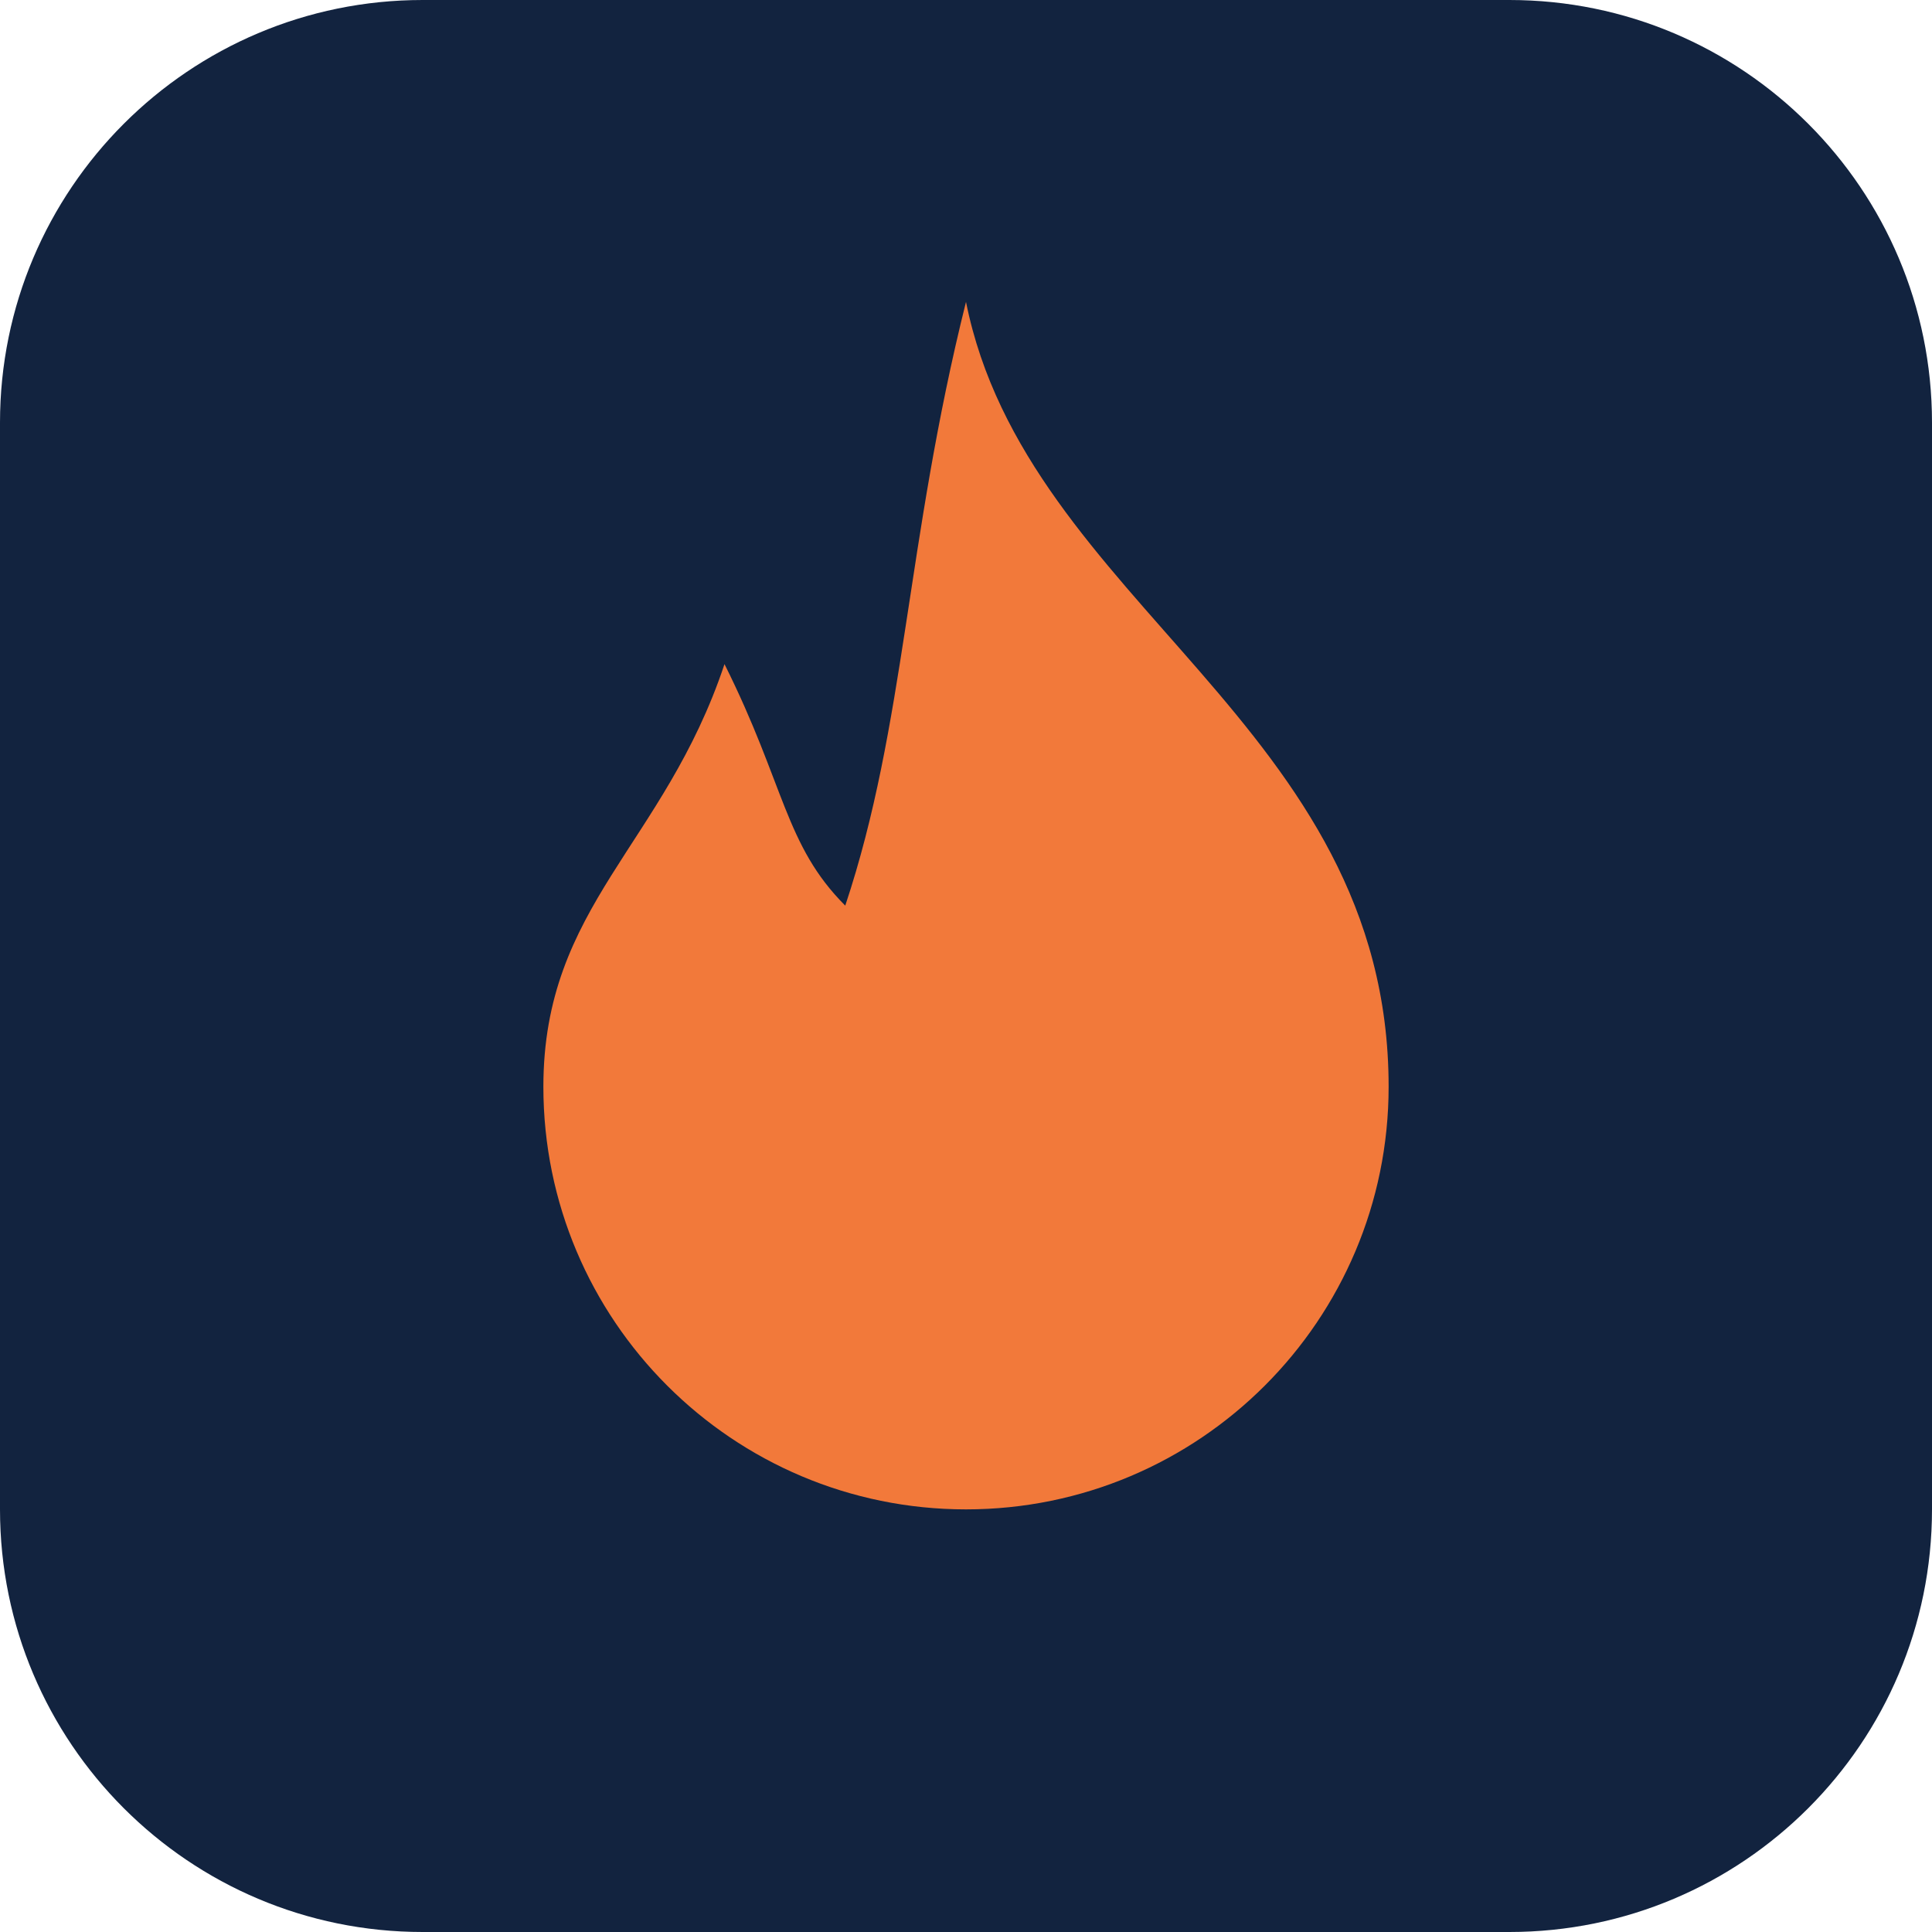
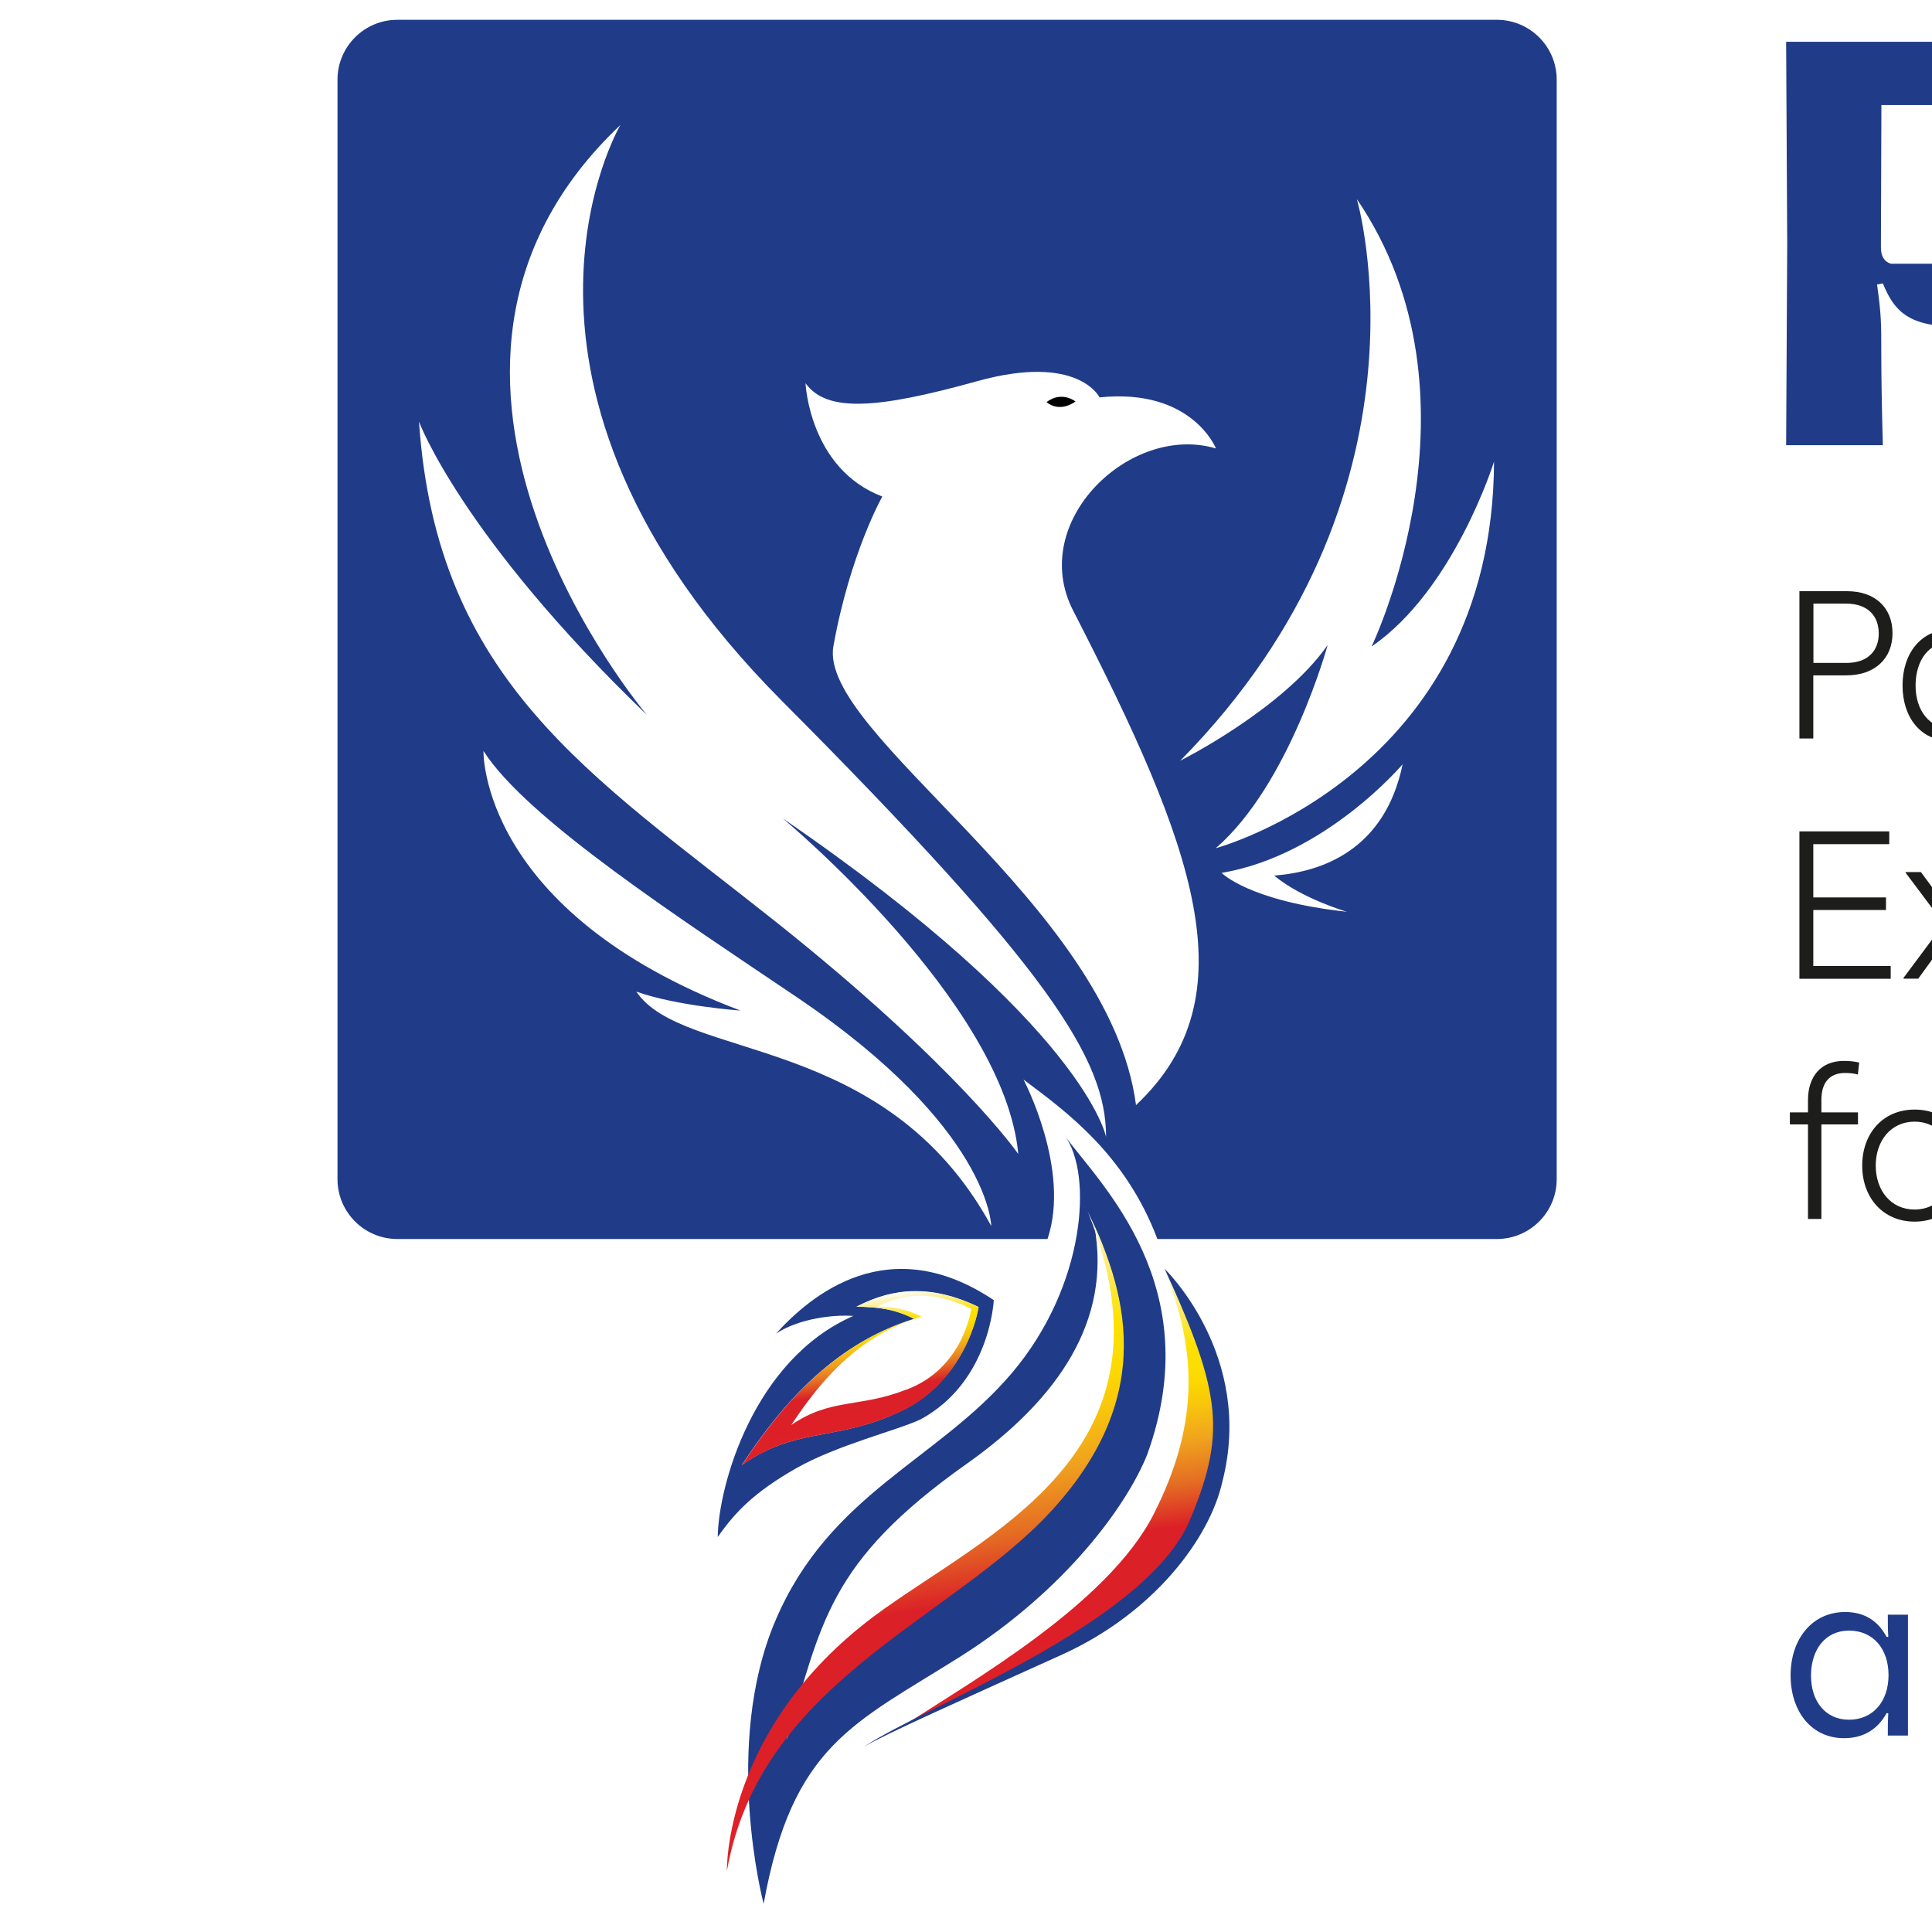
- <svg xmlns="http://www.w3.org/2000/svg" viewBox="0 0 32 32">
-   <rect width="32" height="32" rx="7" fill="#12233f" />
-   <path d="M16 5c1 5 7 7 7 13a7 7 0 0 1-14 0c0-3 2-4 3-7 1 2 1 3 2 4 1-3 1-6 2-10z" fill="#f2793a" />
+ <svg xmlns="http://www.w3.org/2000/svg" xmlns:xlink="http://www.w3.org/1999/xlink" version="1.1" viewBox="58 83 160 160">
+   <defs>
+     <style>
+       .st0 {
+         fill: url(#Dégradé_sans_nom_32);
+       }
+ 
+       .st1 {
+         fill: url(#Dégradé_sans_nom_31);
+       }
+ 
+       .st2 {
+         fill: url(#Dégradé_sans_nom_3);
+       }
+ 
+       .st3, .st4 {
+         display: none;
+       }
+ 
+       .st5 {
+         fill: #1d1d1b;
+       }
+ 
+       .st4 {
+         fill: none;
+       }
+ 
+       .st6 {
+         fill: #203c88;
+       }
+     </style>
+     <linearGradient id="Dégradé_sans_nom_3" data-name="Dégradé sans nom 3" x1="143.12" y1="189.66" x2="147.91" y2="223.71" gradientUnits="userSpaceOnUse">
+       <stop offset="0" stop-color="#fff" />
+       <stop offset=".04" stop-color="#fbf5bc" />
+       <stop offset=".08" stop-color="#ffee81" />
+       <stop offset=".12" stop-color="#fce954" />
+       <stop offset=".15" stop-color="#fce528" />
+       <stop offset=".19" stop-color="#fde104" />
+       <stop offset=".22" stop-color="#fbdf03" />
+       <stop offset=".24" stop-color="#fcde04" />
+       <stop offset=".28" stop-color="#fcd800" />
+       <stop offset=".34" stop-color="#f8c40e" />
+       <stop offset=".42" stop-color="#f0a11e" />
+       <stop offset=".52" stop-color="#e46b23" />
+       <stop offset=".62" stop-color="#db2027" />
+       <stop offset="1" stop-color="#df2027" />
+     </linearGradient>
+     <linearGradient id="Dégradé_sans_nom_31" data-name="Dégradé sans nom 3" x1="128.23" y1="190.63" x2="129.95" y2="202.86" xlink:href="#Dégradé_sans_nom_3" />
+     <linearGradient id="Dégradé_sans_nom_32" data-name="Dégradé sans nom 3" x1="129.57" y1="186.62" x2="138" y2="234.44" xlink:href="#Dégradé_sans_nom_3" />
+   </defs>
+   <g id="Calque_2" class="st3">
+     <rect class="st6" x="512.13" y="-25.66" width="535.15" height="353.36" />
+   </g>
+   <g id="Calque_1">
+     <rect class="st4" x="1.41" y="-4.28" width="500" height="300.5" />
+     <g>
+       <g>
+         <path class="st5" d="M207.03,131.96h3.94c2.33,0,3.76,1.38,3.76,3.48s-1.47,3.49-3.82,3.49h-2.74v5.23h-1.15v-12.2ZM210.92,137.9c1.76,0,2.67-1,2.67-2.44s-.9-2.47-2.69-2.47h-2.72v4.91h2.74Z" />
+         <path class="st5" d="M215.56,139.77c0-2.67,1.54-4.64,3.99-4.64,1.47,0,2.54.65,3.19,1.97l.11-.02c-.02-.63-.02-1.07-.02-1.76h1.09v8.83h-1.09c0-.66,0-1.13.02-1.79h-.11c-.66,1.31-1.81,1.99-3.26,1.99-2.44,0-3.92-1.97-3.92-4.59ZM222.88,139.75c0-2.15-1.22-3.62-3.19-3.62s-3.05,1.58-3.05,3.65,1.16,3.58,3.05,3.58,3.19-1.47,3.19-3.62Z" />
+         <path class="st5" d="M227.29,136.33h-1.49v-1h1.49v-2.47h1.11v2.47h2.29v1h-2.29v7.83h-1.11v-7.83Z" />
+         <path class="st5" d="M231.89,133.07c0-.48.34-.82.86-.82s.86.34.86.82-.36.84-.86.84-.86-.34-.86-.84ZM232.19,135.32h1.11v8.83h-1.11v-8.83Z" />
+         <path class="st5" d="M235.29,139.73c0-2.69,1.67-4.64,4.19-4.64s3.92,1.83,3.92,4.42c0,.13,0,.23-.02.38h-7.02c.07,2.01,1.24,3.48,3.14,3.48,1.27,0,2.19-.59,2.78-1.7l.93.47c-.79,1.5-2.04,2.24-3.73,2.24-2.54,0-4.19-1.95-4.19-4.64ZM242.33,139c-.16-1.72-1.09-2.92-2.85-2.92s-2.83,1.2-3.06,2.92h5.91Z" />
+         <path class="st5" d="M245.19,135.32h1.09c0,.63,0,1.07-.02,1.68h.11c.57-1.2,1.61-1.9,2.96-1.9,2.22,0,3.22,1.5,3.22,3.69v5.36h-1.11v-5.14c0-1.79-.81-2.9-2.49-2.9s-2.65,1.33-2.65,2.96v5.09h-1.11v-8.83Z" />
+         <path class="st5" d="M255.44,136.33h-1.49v-1h1.49v-2.47h1.11v2.47h2.29v1h-2.29v7.83h-1.11v-7.83Z" />
+         <path class="st5" d="M264.39,131.96h1.15v5.36h7.24v-5.36h1.13v12.2h-1.13v-5.79h-7.24v5.79h-1.15v-12.2Z" />
+         <path class="st5" d="M276.07,139.73c0-2.69,1.67-4.64,4.19-4.64s3.92,1.83,3.92,4.42c0,.13,0,.23-.02.38h-7.02c.07,2.01,1.24,3.48,3.14,3.48,1.27,0,2.19-.59,2.78-1.7l.93.47c-.79,1.5-2.04,2.24-3.73,2.24-2.54,0-4.19-1.95-4.19-4.64ZM283.11,139c-.16-1.72-1.09-2.92-2.85-2.92s-2.83,1.2-3.06,2.92h5.91Z" />
+         <path class="st5" d="M285.54,139.77c0-2.67,1.54-4.64,3.99-4.64,1.47,0,2.54.65,3.19,1.97l.11-.02c-.02-.63-.02-1.07-.02-1.76h1.09v8.83h-1.09c0-.66,0-1.13.02-1.79h-.11c-.66,1.31-1.81,1.99-3.26,1.99-2.44,0-3.92-1.97-3.92-4.59ZM292.87,139.75c0-2.15-1.22-3.62-3.19-3.62s-3.05,1.58-3.05,3.65,1.16,3.58,3.05,3.58,3.19-1.47,3.19-3.62Z" />
+         <path class="st5" d="M296.41,131.22h1.11v12.93h-1.11v-12.93Z" />
+         <path class="st5" d="M300.89,136.33h-1.49v-1h1.49v-2.47h1.11v2.47h2.29v1h-2.29v7.83h-1.11v-7.83Z" />
+         <path class="st5" d="M305.81,131.22h1.11v3.92c0,.68,0,1.2-.04,1.86l.11.02c.59-1.24,1.61-1.92,2.92-1.92,2.26,0,3.26,1.5,3.26,3.69v5.36h-1.11v-5.14c0-1.74-.75-2.9-2.51-2.9s-2.63,1.36-2.63,2.96v5.09h-1.11v-12.93Z" />
+         <path class="st5" d="M319.14,138.06c0-3.71,2.47-6.48,6.09-6.48s6.07,2.78,6.07,6.48-2.45,6.47-6.07,6.47-6.09-2.76-6.09-6.47ZM330.08,138.08c0-3.08-1.92-5.45-4.85-5.45s-4.89,2.36-4.89,5.45,1.93,5.39,4.89,5.39,4.85-2.35,4.85-5.39Z" />
+         <path class="st5" d="M333.46,135.32h1.09c0,.63,0,1.07-.02,1.68h.11c.57-1.2,1.61-1.9,2.96-1.9,2.22,0,3.22,1.5,3.22,3.69v5.36h-1.11v-5.14c0-1.79-.81-2.9-2.49-2.9s-2.65,1.33-2.65,2.96v5.09h-1.11v-8.83Z" />
+         <path class="st5" d="M342.72,139.71c0-2.67,1.7-4.62,4.3-4.62,1.74,0,3.06.88,3.76,2.35l-.95.47c-.54-1.11-1.49-1.81-2.81-1.81-1.99,0-3.21,1.56-3.21,3.62s1.24,3.65,3.22,3.65c1.34,0,2.29-.72,2.83-1.85l.95.47c-.7,1.49-2.02,2.38-3.78,2.38-2.6,0-4.32-1.99-4.32-4.66Z" />
+         <path class="st5" d="M351.87,139.73c0-2.65,1.7-4.64,4.34-4.64s4.3,1.97,4.3,4.62-1.68,4.66-4.3,4.66-4.34-1.99-4.34-4.64ZM359.4,139.71c0-2.02-1.22-3.62-3.19-3.62s-3.22,1.59-3.22,3.64,1.25,3.64,3.22,3.64,3.19-1.61,3.19-3.65Z" />
+         <path class="st5" d="M362.46,131.22h1.11v12.93h-1.11v-12.93Z" />
+         <path class="st5" d="M365.52,139.73c0-2.65,1.7-4.64,4.34-4.64s4.3,1.97,4.3,4.62-1.68,4.66-4.3,4.66-4.34-1.99-4.34-4.64ZM373.04,139.71c0-2.02-1.22-3.62-3.19-3.62s-3.22,1.59-3.22,3.64,1.25,3.64,3.22,3.64,3.19-1.61,3.19-3.65Z" />
+         <path class="st5" d="M375.93,145.98l.99-.47c.57,1.04,1.52,1.63,2.83,1.63,1.94,0,3.15-1.31,3.15-3.22,0-.65,0-1.06.02-1.68h-.11c-.65,1.31-1.81,2.02-3.3,2.02-2.42,0-3.89-1.95-3.89-4.55s1.52-4.6,4-4.6c1.47,0,2.56.66,3.21,1.99l.11-.02c-.04-.63-.04-1.07-.04-1.76h1.09v8.54c0,2.6-1.67,4.28-4.23,4.28-1.81,0-3.1-.77-3.83-2.17ZM382.97,139.71c0-2.13-1.24-3.58-3.21-3.58-1.9.04-3.03,1.56-3.03,3.6s1.15,3.53,3.03,3.53,3.21-1.43,3.21-3.55Z" />
+         <path class="st5" d="M386.12,133.07c0-.48.34-.82.86-.82s.86.34.86.82-.36.84-.86.84-.86-.34-.86-.84ZM386.42,135.32h1.11v8.83h-1.11v-8.83Z" />
+         <path class="st5" d="M389.52,139.71c0-2.67,1.7-4.62,4.3-4.62,1.74,0,3.06.88,3.76,2.35l-.95.47c-.54-1.11-1.49-1.81-2.81-1.81-1.99,0-3.21,1.56-3.21,3.62s1.24,3.65,3.22,3.65c1.34,0,2.29-.72,2.83-1.85l.95.47c-.7,1.49-2.02,2.38-3.78,2.38-2.6,0-4.32-1.99-4.32-4.66Z" />
+         <path class="st5" d="M398.67,139.77c0-2.67,1.54-4.64,4-4.64,1.47,0,2.54.65,3.19,1.97l.11-.02c-.02-.63-.02-1.07-.02-1.76h1.09v8.83h-1.09c0-.66,0-1.13.02-1.79h-.11c-.66,1.31-1.81,1.99-3.26,1.99-2.44,0-3.92-1.97-3.92-4.59ZM406,139.75c0-2.15-1.22-3.62-3.19-3.62s-3.05,1.58-3.05,3.65,1.16,3.58,3.05,3.58,3.19-1.47,3.19-3.62Z" />
+         <path class="st5" d="M409.54,131.22h1.11v12.93h-1.11v-12.93Z" />
+         <path class="st5" d="M207.03,151.85h7.43v1.06h-6.29v4.41h6.02v1.04h-6.02v4.64h6.41v1.06h-7.56v-12.2Z" />
+         <path class="st5" d="M215.63,164l3.35-4.5-3.17-4.23v-.05h1.27l2.6,3.51,2.6-3.51h1.22v.05l-3.17,4.23,3.37,4.5v.05h-1.27l-2.81-3.8-2.76,3.8h-1.22v-.05Z" />
+         <path class="st5" d="M225.46,155.22h1.09c0,.66,0,1.15-.02,1.79l.11.02c.65-1.31,1.83-2.02,3.26-2.02,2.42,0,3.92,1.99,3.92,4.6s-1.54,4.64-4,4.64c-1.47,0-2.58-.68-3.19-1.97l-.11.02c.04.7.04,1.25.04,1.99v3.55h-1.11v-12.61ZM232.73,159.59c0-2.04-1.16-3.58-3.05-3.58s-3.19,1.49-3.19,3.62,1.22,3.62,3.19,3.62c1.9-.04,3.05-1.58,3.05-3.65Z" />
+         <path class="st5" d="M235.38,159.63c0-2.69,1.67-4.64,4.19-4.64s3.92,1.83,3.92,4.42c0,.13,0,.23-.02.38h-7.02c.07,2.01,1.24,3.48,3.14,3.48,1.27,0,2.19-.59,2.78-1.7l.93.47c-.79,1.5-2.04,2.24-3.73,2.24-2.54,0-4.19-1.95-4.19-4.64ZM242.42,158.89c-.16-1.72-1.09-2.92-2.85-2.92s-2.83,1.2-3.06,2.92h5.91Z" />
+         <path class="st5" d="M245.28,155.22h1.09c0,.63,0,1.07-.02,1.7h.09c.54-1.16,1.52-1.79,2.83-1.79.18,0,.3.02.52.04l-.02,1h-.63c-1.77,0-2.76,1.22-2.76,2.87v5.02h-1.11v-8.83Z" />
+         <path class="st5" d="M251.98,156.22h-1.49v-1h1.49v-2.47h1.11v2.47h2.29v1h-2.29v7.83h-1.11v-7.83Z" />
+         <path class="st5" d="M256.58,152.96c0-.48.34-.82.86-.82s.86.34.86.82-.36.84-.86.84-.86-.34-.86-.84ZM256.89,155.22h1.11v8.83h-1.11v-8.83Z" />
+         <path class="st5" d="M259.7,162.89l.77-.72c.63.68,1.42,1.13,2.33,1.13,1.13,0,1.99-.57,1.99-1.61s-.95-1.36-2.01-1.67c-1.42-.41-2.67-1-2.67-2.51s1.25-2.53,2.9-2.53c1.04,0,1.9.36,2.6,1.11l-.75.72c-.5-.56-1.13-.86-1.85-.86-1.07,0-1.84.56-1.84,1.49,0,.99.91,1.29,1.95,1.61,1.45.43,2.72.97,2.72,2.58s-1.31,2.63-3.08,2.63c-1.2,0-2.29-.52-3.06-1.38Z" />
+         <path class="st5" d="M267.1,159.63c0-2.69,1.67-4.64,4.19-4.64s3.92,1.83,3.92,4.42c0,.13,0,.23-.02.38h-7.02c.07,2.01,1.24,3.48,3.14,3.48,1.27,0,2.19-.59,2.78-1.7l.93.47c-.79,1.5-2.04,2.24-3.73,2.24-2.54,0-4.19-1.95-4.19-4.64ZM274.14,158.89c-.16-1.72-1.09-2.92-2.85-2.92s-2.83,1.2-3.06,2.92h5.91Z" />
+         <path class="st5" d="M281.08,151.66h.86l6.48,8.6c.43.57.84,1.11,1.22,1.68v-10.09h1.15v12.31h-.86l-6.48-8.58c-.43-.59-.84-1.13-1.22-1.7v10.18h-1.15v-12.4Z" />
+         <path class="st5" d="M292.96,159.63c0-2.69,1.67-4.64,4.19-4.64s3.92,1.83,3.92,4.42c0,.13,0,.23-.02.38h-7.02c.07,2.01,1.24,3.48,3.14,3.48,1.27,0,2.19-.59,2.78-1.7l.93.47c-.79,1.5-2.04,2.24-3.73,2.24-2.54,0-4.19-1.95-4.19-4.64ZM300,158.89c-.16-1.72-1.09-2.92-2.85-2.92s-2.83,1.2-3.06,2.92h5.91Z" />
+         <path class="st5" d="M303.42,156.22h-1.49v-1h1.49v-2.47h1.11v2.47h2.29v1h-2.29v7.83h-1.11v-7.83Z" />
+         <path class="st5" d="M307.52,155.22h1.15l2.45,7.09,2.63-7.09h.84l2.65,7.13,2.45-7.13h1.13l-3.21,9.01h-.68l-2.76-7.51-2.76,7.51h-.7l-3.21-9.01Z" />
+         <path class="st5" d="M321.57,159.63c0-2.65,1.7-4.64,4.34-4.64s4.3,1.97,4.3,4.62-1.68,4.66-4.3,4.66-4.34-1.99-4.34-4.64ZM329.1,159.61c0-2.02-1.22-3.62-3.19-3.62s-3.22,1.59-3.22,3.64,1.25,3.64,3.22,3.64,3.19-1.61,3.19-3.65Z" />
+         <path class="st5" d="M332.16,155.22h1.09c0,.63,0,1.07-.02,1.7h.09c.54-1.16,1.52-1.79,2.83-1.79.18,0,.3.02.52.04l-.02,1h-.63c-1.77,0-2.76,1.22-2.76,2.87v5.02h-1.11v-8.83Z" />
+         <path class="st5" d="M339.12,159.7v4.35h-1.11v-12.95h1.11v8.19l4.25-4.07h1.34v.07l-4.41,4.14,4.57,4.57v.05h-1.43l-4.32-4.35Z" />
+         <path class="st5" d="M207.73,176.12h-1.5v-1h1.5v-1.02c0-1.95,1.07-3.24,2.97-3.24.47,0,.88.04,1.27.14l-.11.99c-.36-.11-.73-.13-1.07-.13-1.29,0-1.95.82-1.95,2.22v1.04h3.03v1h-3.03v7.83h-1.11v-7.83Z" />
+         <path class="st5" d="M212.22,179.53c0-2.65,1.7-4.64,4.34-4.64s4.3,1.97,4.3,4.62-1.68,4.66-4.3,4.66-4.34-1.99-4.34-4.64ZM219.75,179.51c0-2.02-1.22-3.62-3.19-3.62s-3.22,1.59-3.22,3.64,1.25,3.64,3.22,3.64,3.19-1.61,3.19-3.65Z" />
+         <path class="st5" d="M222.81,175.12h1.09c0,.63,0,1.07-.02,1.7h.09c.54-1.16,1.52-1.79,2.83-1.79.18,0,.3.02.52.04l-.02,1h-.63c-1.77,0-2.76,1.22-2.76,2.87v5.02h-1.11v-8.83Z" />
+         <path class="st5" d="M232.73,171.75h1.15v12.2h-1.15v-12.2Z" />
+         <path class="st5" d="M236.56,175.12h1.09c0,.63,0,1.07-.02,1.68h.11c.57-1.2,1.61-1.9,2.96-1.9,2.22,0,3.22,1.5,3.22,3.69v5.36h-1.11v-5.14c0-1.79-.81-2.9-2.49-2.9s-2.65,1.33-2.65,2.96v5.09h-1.11v-8.83Z" />
+         <path class="st5" d="M246.81,176.12h-1.49v-1h1.49v-2.47h1.11v2.47h2.29v1h-2.29v7.83h-1.11v-7.83Z" />
+         <path class="st5" d="M250.85,179.53c0-2.69,1.67-4.64,4.19-4.64s3.92,1.83,3.92,4.42c0,.13,0,.23-.02.38h-7.02c.07,2.01,1.24,3.48,3.14,3.48,1.27,0,2.19-.59,2.78-1.7l.93.47c-.79,1.5-2.04,2.24-3.73,2.24-2.54,0-4.19-1.95-4.19-4.64ZM257.89,178.79c-.16-1.72-1.09-2.92-2.85-2.92s-2.83,1.2-3.06,2.92h5.91Z" />
+         <path class="st5" d="M260.76,175.12h1.09c0,.63,0,1.07-.02,1.7h.09c.54-1.16,1.52-1.79,2.83-1.79.18,0,.3.02.52.04l-.02,1h-.63c-1.77,0-2.76,1.22-2.76,2.87v5.02h-1.11v-8.83Z" />
+         <path class="st5" d="M266.61,175.12h1.09c0,.63,0,1.07-.02,1.68h.11c.57-1.2,1.61-1.9,2.96-1.9,2.22,0,3.22,1.5,3.22,3.69v5.36h-1.11v-5.14c0-1.79-.81-2.9-2.49-2.9s-2.65,1.33-2.65,2.96v5.09h-1.11v-8.83Z" />
+         <path class="st5" d="M275.66,179.56c0-2.67,1.54-4.64,4-4.64,1.47,0,2.54.65,3.19,1.97l.11-.02c-.02-.63-.02-1.07-.02-1.76h1.09v8.83h-1.09c0-.66,0-1.13.02-1.79h-.11c-.66,1.31-1.81,1.99-3.26,1.99-2.44,0-3.92-1.97-3.92-4.59ZM282.98,179.54c0-2.15-1.22-3.62-3.19-3.62s-3.05,1.58-3.05,3.65,1.16,3.58,3.05,3.58,3.19-1.47,3.19-3.62Z" />
+         <path class="st5" d="M287.39,176.12h-1.49v-1h1.49v-2.47h1.11v2.47h2.29v1h-2.29v7.83h-1.11v-7.83Z" />
+         <path class="st5" d="M291.99,172.86c0-.48.34-.82.86-.82s.86.34.86.82-.36.84-.86.84-.86-.34-.86-.84ZM292.29,175.12h1.11v8.83h-1.11v-8.83Z" />
+         <path class="st5" d="M295.39,179.53c0-2.65,1.7-4.64,4.34-4.64s4.3,1.97,4.3,4.62-1.68,4.66-4.3,4.66-4.34-1.99-4.34-4.64ZM302.92,179.51c0-2.02-1.22-3.62-3.19-3.62s-3.22,1.59-3.22,3.64,1.25,3.64,3.22,3.64,3.19-1.61,3.19-3.65Z" />
+         <path class="st5" d="M305.98,175.12h1.09c0,.63,0,1.07-.02,1.68h.11c.57-1.2,1.61-1.9,2.96-1.9,2.22,0,3.22,1.5,3.22,3.69v5.36h-1.11v-5.14c0-1.79-.81-2.9-2.49-2.9s-2.65,1.33-2.65,2.96v5.09h-1.11v-8.83Z" />
+         <path class="st5" d="M315.02,179.56c0-2.67,1.54-4.64,3.99-4.64,1.47,0,2.54.65,3.19,1.97l.11-.02c-.02-.63-.02-1.07-.02-1.76h1.09v8.83h-1.09c0-.66,0-1.13.02-1.79h-.11c-.66,1.31-1.81,1.99-3.26,1.99-2.44,0-3.92-1.97-3.92-4.59ZM322.35,179.54c0-2.15-1.22-3.62-3.19-3.62s-3.05,1.58-3.05,3.65,1.16,3.58,3.05,3.58,3.19-1.47,3.19-3.62Z" />
+         <path class="st5" d="M325.89,171.02h1.11v12.93h-1.11v-12.93Z" />
+         <path class="st5" d="M332.77,179.53c0-2.69,1.67-4.64,4.19-4.64s3.92,1.83,3.92,4.42c0,.13,0,.23-.02.38h-7.02c.07,2.01,1.24,3.48,3.14,3.48,1.27,0,2.19-.59,2.78-1.7l.93.47c-.79,1.5-2.04,2.24-3.73,2.24-2.54,0-4.19-1.95-4.19-4.64ZM339.81,178.79c-.16-1.72-1.09-2.92-2.85-2.92s-2.83,1.2-3.06,2.92h5.91Z" />
+         <path class="st5" d="M341.6,183.86l4.53-6.2-4.28-5.82v-.09h1.31l3.69,5.05,3.69-5.05h1.27v.09l-4.28,5.82,4.53,6.2v.09h-1.31l-3.96-5.45-3.91,5.45h-1.29v-.09Z" />
+         <path class="st5" d="M352.82,179.51c0-2.67,1.7-4.62,4.3-4.62,1.74,0,3.06.88,3.76,2.35l-.95.47c-.54-1.11-1.49-1.81-2.81-1.81-1.99,0-3.21,1.56-3.21,3.62s1.24,3.65,3.22,3.65c1.34,0,2.29-.72,2.83-1.85l.95.47c-.7,1.49-2.02,2.38-3.78,2.38-2.6,0-4.32-1.99-4.32-4.66Z" />
+         <path class="st5" d="M362.51,171.02h1.11v3.92c0,.68,0,1.2-.04,1.86l.11.02c.59-1.24,1.61-1.92,2.92-1.92,2.26,0,3.26,1.5,3.26,3.69v5.36h-1.11v-5.14c0-1.74-.75-2.9-2.51-2.9s-2.63,1.36-2.63,2.96v5.09h-1.11v-12.93Z" />
+         <path class="st5" d="M371.56,179.56c0-2.67,1.54-4.64,3.99-4.64,1.47,0,2.54.65,3.19,1.97l.11-.02c-.02-.63-.02-1.07-.02-1.76h1.09v8.83h-1.09c0-.66,0-1.13.02-1.79h-.11c-.66,1.31-1.81,1.99-3.26,1.99-2.44,0-3.92-1.97-3.92-4.59ZM378.88,179.54c0-2.15-1.22-3.62-3.19-3.62s-3.05,1.58-3.05,3.65,1.16,3.58,3.05,3.58,3.19-1.47,3.19-3.62Z" />
+         <path class="st5" d="M382.36,175.12h1.09c0,.63,0,1.07-.02,1.68h.11c.57-1.2,1.61-1.9,2.96-1.9,2.22,0,3.22,1.5,3.22,3.69v5.36h-1.11v-5.14c0-1.79-.81-2.9-2.49-2.9s-2.65,1.33-2.65,2.96v5.09h-1.11v-8.83Z" />
+         <path class="st5" d="M391.92,185.78l.99-.47c.57,1.04,1.52,1.63,2.83,1.63,1.94,0,3.15-1.31,3.15-3.22,0-.65,0-1.06.02-1.68h-.11c-.65,1.31-1.81,2.02-3.3,2.02-2.42,0-3.89-1.95-3.89-4.55s1.52-4.6,3.99-4.6c1.47,0,2.56.66,3.21,1.99l.11-.02c-.04-.63-.04-1.07-.04-1.76h1.09v8.54c0,2.6-1.67,4.28-4.23,4.28-1.81,0-3.1-.77-3.83-2.17ZM398.96,179.51c0-2.13-1.24-3.58-3.21-3.58-1.9.04-3.03,1.56-3.03,3.6s1.15,3.53,3.03,3.53,3.21-1.43,3.21-3.55Z" />
+         <path class="st5" d="M401.93,179.53c0-2.69,1.67-4.64,4.19-4.64s3.92,1.83,3.92,4.42c0,.13,0,.23-.02.38h-7.02c.07,2.01,1.24,3.48,3.14,3.48,1.27,0,2.19-.59,2.78-1.7l.93.47c-.79,1.5-2.04,2.24-3.73,2.24-2.54,0-4.19-1.95-4.19-4.64ZM408.97,178.79c-.16-1.72-1.09-2.92-2.85-2.92s-2.83,1.2-3.06,2.92h5.91Z" />
+       </g>
+       <g>
+         <path class="st6" d="M206.01,103.18l-.09-16.72h15.06c9.28,0,13.53,3.68,13.53,11.95s-3.59,11.69-13.53,11.69c-4.38,0-5.91-.79-7.05-3.63l-.48.09c.35,2.5.35,3.24.35,5.52,0,1.79.04,4.73.13,7.79h-8.01l.09-16.68ZM220.33,104.84c3.77-.39,6.22-2.01,6.22-6.7s-2.54-6.44-7.05-6.44h-5.69l-.04,11.78c0,.66.22,1.18.83,1.36h5.73Z" />
+         <path class="st6" d="M237.71,103.18c0-5.25-.09-11.12-.22-16.72h8.01l-.09,13.26h13.22c0-3.98-.04-8.84-.17-13.26h8.01c-.13,3.77-.13,10.51-.13,16.72s0,12.91.13,16.68h-8.01c.13-4.38.17-11.43.17-15.32h-13.22l.09,15.32h-8.01c.13-5.56.22-11.43.22-16.68Z" />
+         <path class="st6" d="M269.84,103.18c0-11.69,5.25-17.25,15.54-17.25s15.54,5.56,15.54,17.25-5.34,17.25-15.54,17.25-15.54-5.6-15.54-17.25ZM292.04,113.64c.61-4.12.79-7.31.79-11.03,0-7.53-2.67-10.64-8.32-10.64-2.19,0-4.11.31-5.78.74-.61,4.12-.74,7.27-.74,11.03,0,7.53,2.58,10.64,8.27,10.64,2.19,0,4.12-.35,5.78-.74Z" />
+         <path class="st6" d="M304.56,103.22c0-5.12-.13-12.87-.26-16.77h25.3v5.73h-17.38v7.92l16.2-.26v5.21l-16.2-.26v9.32h17.6v5.73h-25.52c.13-3.68.26-11.78.26-16.64Z" />
+         <path class="st6" d="M334.02,103.18c0-6.87-.22-12.52-.31-16.72h11.34l8.1,19.31c1.01,2.5,2.01,5.3,3.02,8.93h.61c-.48-3.11-.48-6.13-.48-8.67,0-6.26-.09-14.4-.26-19.57h7.88c-.17,5.52-.26,9.85-.26,16.72s.18,11.12.26,16.68h-11.25l-8.19-19.26c-1.01-2.54-1.97-5.12-3.02-8.97h-.61c.48,3.11.57,6.08.57,8.67,0,7.31,0,14.1.13,19.57h-7.79c.09-5.38.26-9.81.26-16.68Z" />
+         <path class="st6" d="M368.82,103.18c0-5.6-.04-11.16-.18-16.72h7.97c-.18,5.52-.18,11.12-.18,16.68s0,11.21.18,16.72h-7.97c.13-5.52.18-11.12.18-16.68Z" />
+         <path class="st6" d="M386.77,106.42c1.01-2.1,2.58-3.24,4.77-3.37v-.57c-2.19-.13-3.72-1.23-4.77-3.37-2.28-4.25-4.38-8.45-6.74-12.65h8.67l6.7,13.88h.83l6.7-13.88h8.67c-2.36,4.2-4.47,8.41-6.74,12.65-1.05,2.15-2.63,3.24-4.82,3.37v.57c2.19.13,3.76,1.23,4.82,3.37,2.41,4.46,4.73,8.97,7.27,13.44h-8.62l-7.27-14.27h-.83l-7.27,14.27h-8.67c2.54-4.47,4.86-8.93,7.31-13.44Z" />
+       </g>
+       <g>
+         <g>
+           <path d="M144.67,116.3s.97.94,2.4-.05c0,0-1.13-.91-2.4.05Z" />
+           <path class="st6" d="M181.96,84.64h-91.05c-2.74,0-4.96,2.22-4.96,4.96v91.05c0,2.74,2.22,4.96,4.96,4.96h53.84c1.95-5.76-1.99-13.21-1.99-13.21,3.5,2.63,8.43,6.17,11.09,13.21h28.11c2.74,0,4.96-2.22,4.96-4.96v-91.05c0-2.74-2.22-4.96-4.96-4.96ZM110.69,165.12c3.44,1.21,8.63,1.57,8.63,1.57-21.65-8.19-21.28-21.5-21.28-21.5,3.58,5.63,16.4,13.94,25.96,20.4,16.02,10.82,16.09,18.94,16.09,18.94-8.81-16.13-25.52-13.6-29.4-19.42ZM122.83,150.78s18.33,15.21,19.5,27.79c0,0-4.97-7.22-20.18-19.31-15.21-12.09-27.99-19.84-29.45-41.34,0,0,3.51,9.51,18.87,24.28,0,0-23.99-28.23-2.19-48.85,0,0-12.7,21.5,13.36,47.68,22.23,22.33,26.86,29.69,26.86,36.13,0,0-1.71-9.21-26.77-26.38ZM152.08,174.52c-2.19-16.67-26.36-30.78-25.06-38.01,1.38-7.68,4.05-12.39,4.05-12.39-6.05-2.3-6.36-9.38-6.36-9.38,1.75,2.41,5.83,2.16,14.21-.17,8.38-2.33,10.14,1.34,10.14,1.34,7.66-.79,9.64,4.23,9.64,4.23-7.08-2.11-15.61,6.05-11.83,13.42,9.99,19.45,14.77,31.94,5.22,40.95ZM163.52,155.51c2.28,1.91,6.03,3,6.03,3-8.12-.88-10.38-3.22-10.38-3.22,8.63-1.46,14.99-9,14.99-9-1.48,7.16-6.76,8.93-10.64,9.22ZM158.69,153.24c6.1-5.27,9.26-16.82,9.26-16.82-3.73,5.34-12.21,9.58-12.21,9.58,21.79-22.09,14.63-46.51,14.63-46.51,11.17,16.38,1.22,37.05,1.22,37.05,6.83-4.68,10.14-15.31,10.14-15.31-.1,25.84-23.03,32.01-23.03,32.01Z" />
+         </g>
+         <path class="st2" d="M154.39,188.08s7.47,7.19,4.78,17.63c-1.03,4.62-5.59,10.82-13.24,14.3-8.67,3.93-10.91,4.63-12.91,5.79,5.39-3.54,16.71-9.94,20.51-17.38,3.8-7.44,3.63-13.66.86-20.33Z" />
+         <path class="st6" d="M146.17,177.05c2.34,3.12,1.76,12.44-4.38,19.67s-15.07,9.94-19.56,20.46c-4.45,10.41-.99,23.49-.99,23.49,2.39-13.19,7.48-14.92,16.26-20.46,8.78-5.54,13.85-12.59,15.51-16.76,5.02-13.9-3.8-22.3-6.85-26.4ZM143.99,208.15c-8.12,7.51-15.24,5.96-20.86,18.92,2.94-9.6,3.35-14.67,14.98-22.88,7.6-5.39,11.94-11.88,10.52-19.65,0,0,7,13.25-4.65,23.6Z" />
+         <path class="st6" d="M122.25,193.45c1.94-1.27,4.79-1.59,6.42-1.47-8.28,3.61-11.18,14.1-11.23,18.31,1.45-2.08,3.03-3.71,6.47-5.68,3.44-1.96,8.5-3.18,10.34-4.07,5.76-3.13,6.05-9.87,6.05-9.87-8.69-5.81-15.1-.46-18.04,2.78ZM131.8,200.23c-5,2.09-8.03,1.05-12.37,4.1,2.95-4.45,7.26-9.94,14.27-12.11-1.58-.81-2.95-.98-4.78-1.01,2.22-1.13,5.45-2.23,10.11.02,0,0-.94,6.54-7.24,8.99Z" />
+         <path class="st1" d="M128.93,191.22c1.82.02,3.19.2,4.78,1.01-7.01,2.16-11.32,7.66-14.27,12.11,4.34-3.06,7.37-2.02,12.37-4.1,6.3-2.45,7.24-8.99,7.24-8.99-4.66-2.25-7.89-1.15-10.11-.02ZM133,198.1c-3.82,1.5-6.18.66-9.47,2.91,2.2-3.33,5.43-7.44,10.8-8.96-1.24-.65-2.3-.8-3.7-.85,1.69-.82,4.17-1.6,7.8.19,0,0-.61,4.96-5.43,6.72Z" />
+         <path class="st0" d="M118.2,237.93s-.28-11.74,12.17-21.07c9.12-6.8,25.81-13.42,17.72-33.5,3.56,7.25,5.6,16.02-3.81,25.6-8.63,8.63-23.38,13.78-26.08,28.98Z" />
+         <path class="st6" d="M154.45,188.08s7.47,7.19,4.78,17.63c-1.03,4.62-5.59,10.82-13.24,14.3-8.67,3.93-14.45,6.49-16.45,7.65,5.39-3.54,22.77-9.97,26.84-18.4,3.18-7.43,2.86-10.73-1.93-21.18Z" />
+       </g>
+       <path class="st6" d="M206.29,221.75c0-2.99,1.76-5.25,4.52-5.25,1.55,0,2.7.69,3.43,2.06h.14c-.04-.65-.04-1.13-.04-1.84h1.67v10.01h-1.67c0-.69,0-1.17.04-1.84l-.14-.02c-.75,1.39-1.98,2.08-3.51,2.08-2.74,0-4.44-2.24-4.44-5.21ZM214.4,221.73c0-2.18-1.27-3.69-3.27-3.69s-3.15,1.61-3.15,3.73,1.19,3.65,3.15,3.65,3.27-1.49,3.27-3.69Z" />
+       <path class="st6" d="M218.58,216.73h1.69c0,.67-.02,1.13-.04,1.76l.12.02c.67-1.29,1.82-2.02,3.25-2.02,2.44,0,3.59,1.67,3.59,4.1v6.15h-1.72v-5.77c0-1.8-.81-2.93-2.52-2.93s-2.66,1.33-2.66,3.01v5.69h-1.71v-10.01Z" />
+       <path class="st6" d="M234.19,213h1.8v5.85h7.49v-5.85h1.78v13.74h-1.78v-6.25h-7.49v6.25h-1.8v-13.74Z" />
+       <path class="st6" d="M248.31,213h1.8v12.11h6.32v1.63h-8.11v-13.74Z" />
+       <path class="st6" d="M264.76,214.51c-1.05.04-2.14.08-3.37.08h-4.06v-1.59h9.66l.08.16-5.43,13.58h-1.94l5.04-12.23Z" />
+       <path class="st6" d="M273.41,213h8.7v1.63h-6.9v4.3h6.6v1.59h-6.6v4.58h7.06v1.63h-8.86v-13.74Z" />
+       <path class="st6" d="M283.82,222.82v-6.09h1.69v6.03c0,1.61.99,2.72,2.58,2.72s2.6-1.11,2.6-2.72v-6.03h1.69v6.09c0,2.58-1.69,4.22-4.3,4.22s-4.28-1.63-4.28-4.22Z" />
+       <path class="st6" d="M294.85,216.73h1.69c0,.67-.02,1.15-.04,1.8l.12.02c.59-1.27,1.65-1.9,3.01-1.9.2,0,.34,0,.59.04l-.02,1.55c-.28-.02-.5-.02-.79-.02-1.84,0-2.84,1.23-2.84,2.99v5.53h-1.71v-10.01Z" />
+       <path class="st6" d="M300.66,221.73c0-3.05,2-5.29,5-5.29s4.96,2.24,4.96,5.27-1.98,5.29-4.96,5.29-5-2.24-5-5.27ZM308.93,221.71c0-2.1-1.25-3.73-3.27-3.73s-3.29,1.63-3.29,3.75,1.27,3.73,3.29,3.73,3.27-1.65,3.27-3.75Z" />
+       <path class="st6" d="M312.66,216.73h1.69c0,.69-.02,1.19-.04,1.86l.12.02c.75-1.37,2.02-2.1,3.53-2.1,2.72,0,4.42,2.26,4.42,5.21s-1.76,5.25-4.52,5.25c-1.55,0-2.72-.69-3.43-2.06l-.12.02c.06.81.06,1.43.06,2.28v3.79h-1.71v-14.26ZM320.69,221.71c0-2.1-1.19-3.69-3.13-3.69s-3.27,1.53-3.27,3.71,1.27,3.69,3.27,3.69c1.94-.02,3.13-1.61,3.13-3.71Z" />
+       <path class="st6" d="M323.96,221.73c0-3.05,1.96-5.29,4.86-5.29s4.56,2.04,4.56,5.04c0,.22-.02.4-.04.63h-7.71c.14,1.96,1.33,3.37,3.21,3.37,1.33,0,2.28-.65,2.88-1.82l1.43.69c-.89,1.78-2.38,2.66-4.36,2.66-2.91,0-4.84-2.22-4.84-5.29ZM331.73,220.79c-.2-1.69-1.17-2.84-2.91-2.84s-2.82,1.17-3.13,2.84h6.03Z" />
+       <path class="st6" d="M339.19,214.15c0-.67.48-1.13,1.17-1.13s1.19.46,1.19,1.13-.48,1.13-1.19,1.13-1.17-.46-1.17-1.13ZM339.51,216.73h1.71v10.01h-1.71v-10.01Z" />
+       <path class="st6" d="M343.77,216.73h1.69c0,.67-.02,1.13-.04,1.76l.12.02c.67-1.29,1.82-2.02,3.25-2.02,2.44,0,3.59,1.67,3.59,4.1v6.15h-1.72v-5.77c0-1.8-.81-2.93-2.52-2.93s-2.66,1.33-2.66,3.01v5.69h-1.71v-10.01Z" />
+       <path class="st6" d="M354.54,214.15c0-.67.48-1.13,1.17-1.13s1.19.46,1.19,1.13-.48,1.13-1.19,1.13-1.17-.46-1.17-1.13ZM354.87,216.73h1.71v10.01h-1.71v-10.01Z" />
+       <path class="st6" d="M360.15,218.26h-1.61v-1.53h1.61v-2.78h1.72v2.78h2.46v1.53h-2.46v8.47h-1.72v-8.47Z" />
+       <path class="st6" d="M365.58,214.15c0-.67.48-1.13,1.17-1.13s1.19.46,1.19,1.13-.48,1.13-1.19,1.13-1.17-.46-1.17-1.13ZM365.9,216.73h1.71v10.01h-1.71v-10.01Z" />
+       <path class="st6" d="M369.67,221.75c0-2.99,1.76-5.25,4.52-5.25,1.55,0,2.7.69,3.43,2.06h.14c-.04-.65-.04-1.13-.04-1.84h1.67v10.01h-1.67c0-.69,0-1.17.04-1.84l-.14-.02c-.75,1.39-1.98,2.08-3.51,2.08-2.74,0-4.44-2.24-4.44-5.21ZM377.78,221.73c0-2.18-1.27-3.69-3.27-3.69s-3.15,1.61-3.15,3.73,1.19,3.65,3.15,3.65,3.27-1.49,3.27-3.69Z" />
+       <path class="st6" d="M382.99,218.26h-1.61v-1.53h1.61v-2.78h1.72v2.78h2.46v1.53h-2.46v8.47h-1.72v-8.47Z" />
+       <path class="st6" d="M388.41,214.15c0-.67.48-1.13,1.17-1.13s1.19.46,1.19,1.13-.48,1.13-1.19,1.13-1.17-.46-1.17-1.13ZM388.73,216.73h1.71v10.01h-1.71v-10.01Z" />
+       <path class="st6" d="M392.02,216.77v-.04h1.82l3.13,8.01,3.15-8.01h1.82v.04l-4.22,10.11h-1.49l-4.2-10.11Z" />
+       <path class="st6" d="M402.37,221.73c0-3.05,1.96-5.29,4.86-5.29s4.56,2.04,4.56,5.04c0,.22-.02.4-.04.63h-7.71c.14,1.96,1.33,3.37,3.21,3.37,1.33,0,2.28-.65,2.89-1.82l1.43.69c-.89,1.78-2.38,2.66-4.36,2.66-2.91,0-4.84-2.22-4.84-5.29ZM410.14,220.79c-.2-1.69-1.17-2.84-2.91-2.84s-2.83,1.17-3.13,2.84h6.03Z" />
+     </g>
+   </g>
</svg>
